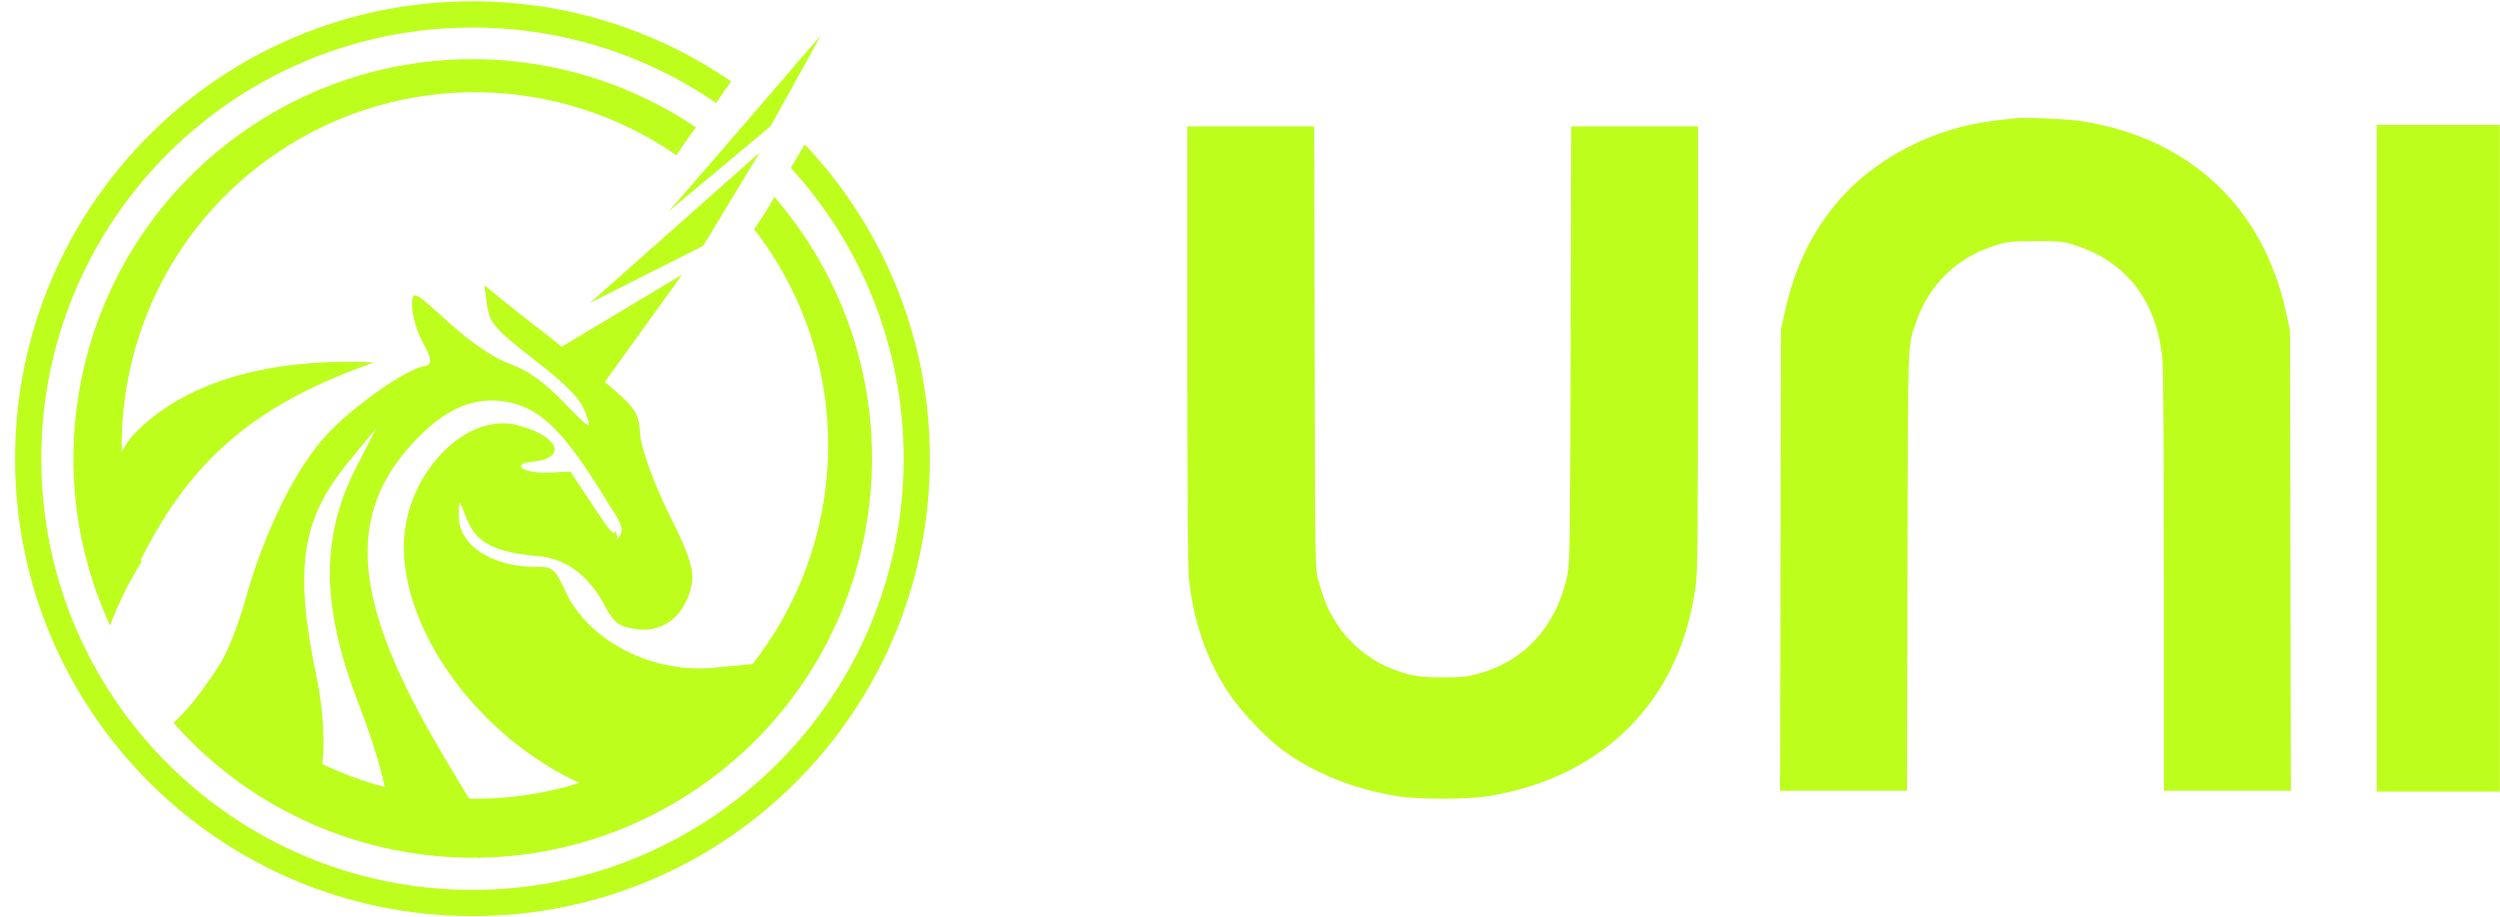
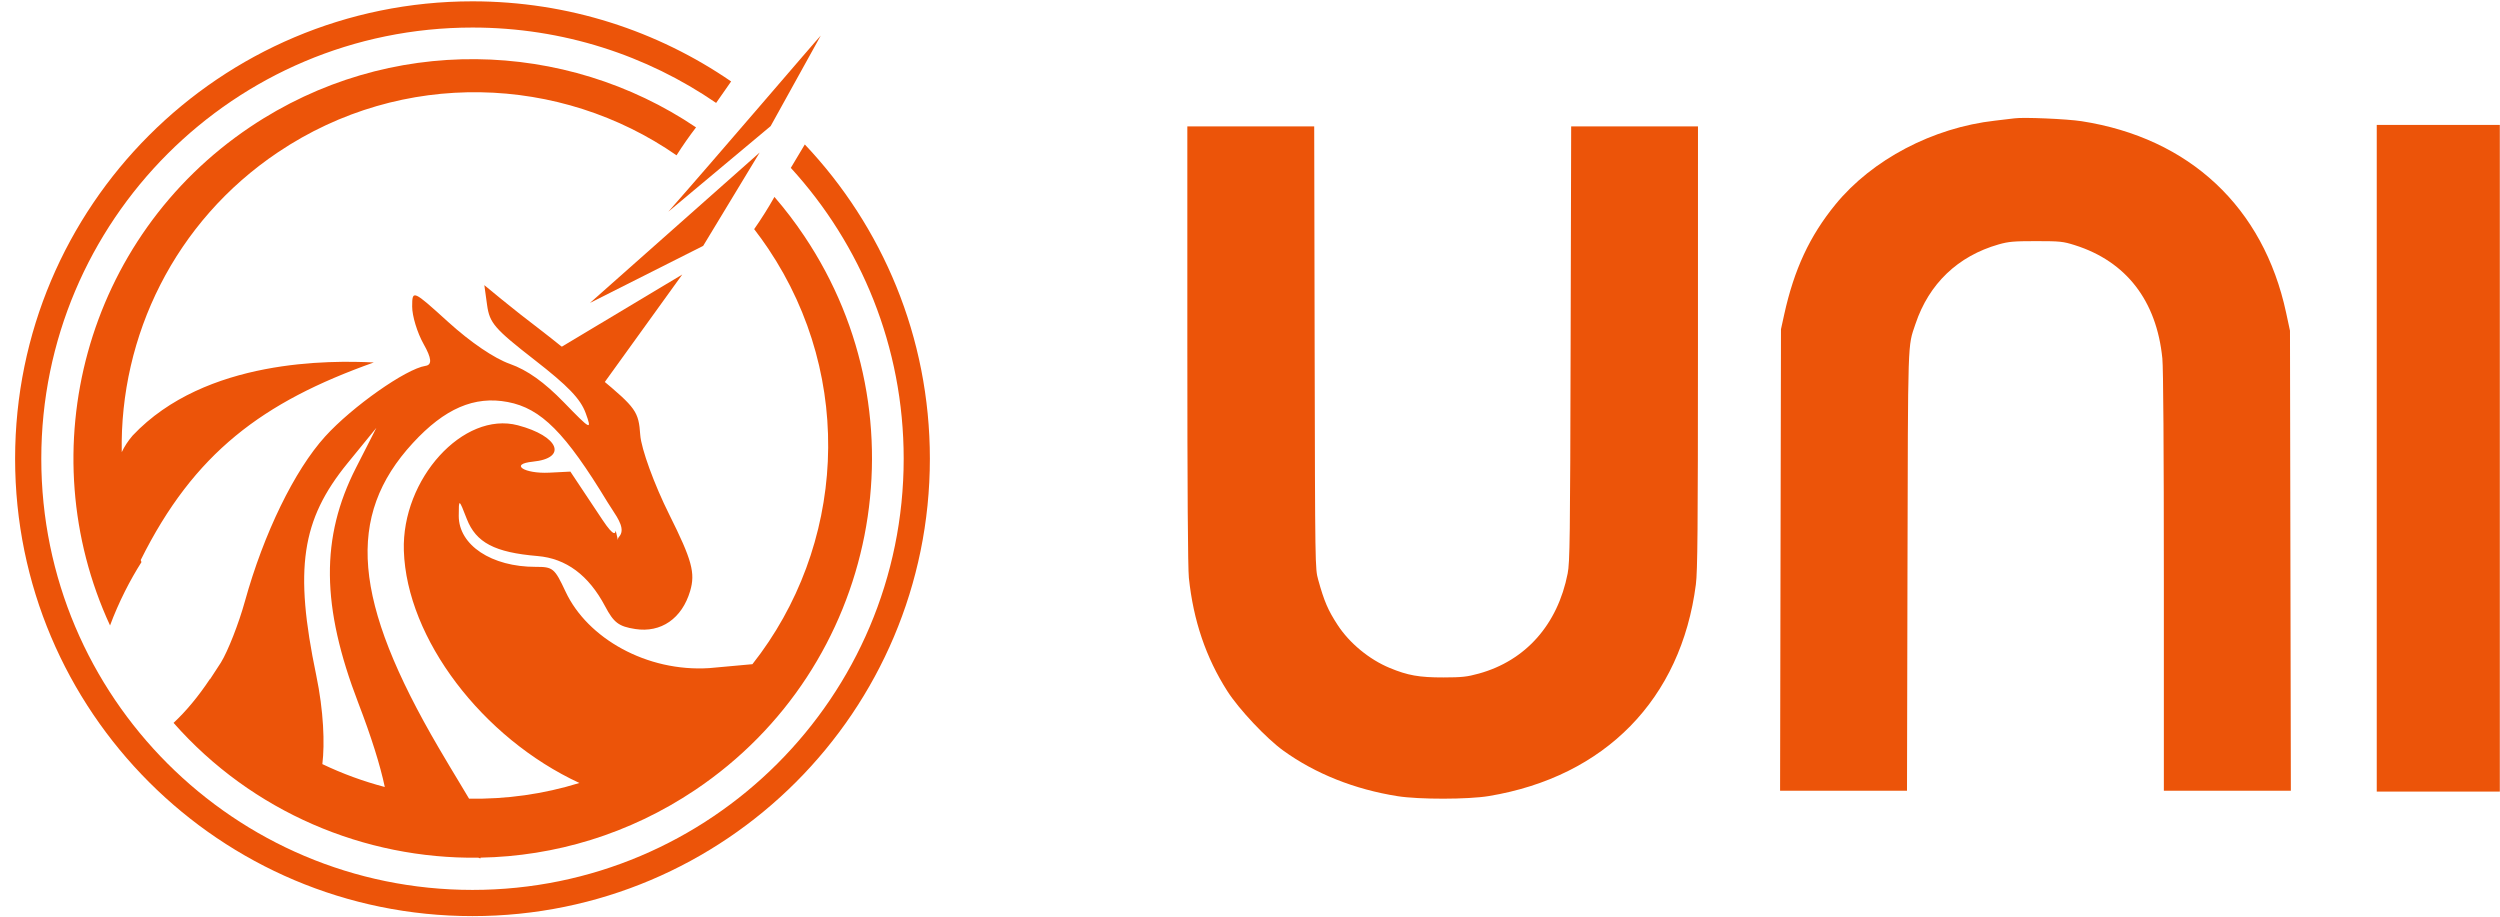
<svg xmlns="http://www.w3.org/2000/svg" width="120" height="44" viewBox="0 0 120 44" fill="none">
-   <path fill-rule="evenodd" clip-rule="evenodd" d="M22.68 43.973C10.555 43.973 0.725 34.144 0.725 22.019C0.725 9.894 10.555 0.064 22.68 0.064C27.287 0.064 31.563 1.484 35.094 3.909L34.374 4.94C31.047 2.657 27.019 1.322 22.68 1.322C11.249 1.322 1.982 10.588 1.982 22.019C1.982 33.45 11.249 42.716 22.68 42.716C34.111 42.716 43.377 33.45 43.377 22.019C43.377 16.639 41.324 11.738 37.959 8.058L38.631 6.934C42.352 10.867 44.634 16.177 44.634 22.019C44.634 34.144 34.805 43.973 22.68 43.973Z" fill="#BDFE1C" />
-   <path d="M32.078 10.162C34.109 7.866 39.267 1.828 39.396 1.709L36.991 6.053L32.078 10.162Z" fill="#BDFE1C" />
-   <path d="M33.752 11.802L28.318 14.541L36.464 7.321L33.752 11.802Z" fill="#BDFE1C" />
-   <path d="M28.887 18.534L26.789 16.747L32.749 13.177L28.887 18.534Z" fill="#BDFE1C" />
-   <path fill-rule="evenodd" clip-rule="evenodd" d="M12.011 6.093C18.678 1.619 27.139 1.887 33.41 6.114C33.09 6.531 32.775 6.979 32.474 7.455C26.907 3.59 19.316 3.3 13.349 7.305C8.383 10.637 5.743 16.138 5.844 21.703C5.973 21.432 6.144 21.165 6.367 20.906C9.869 17.196 15.921 17.301 17.943 17.398C12.604 19.297 9.312 21.741 6.755 26.881C6.766 26.915 6.778 26.949 6.79 26.982C6.513 27.419 6.247 27.887 5.999 28.38C5.721 28.933 5.482 29.484 5.282 30.022C1.401 21.623 4.084 11.414 12.011 6.093ZM38.602 11.326C38.159 10.665 37.681 10.04 37.173 9.452C37.029 9.708 36.876 9.966 36.714 10.223C36.547 10.49 36.375 10.749 36.2 10.999C36.434 11.301 36.659 11.613 36.875 11.934C41.08 18.201 40.55 26.258 36.116 31.881L34.047 32.069C31.052 32.263 28.194 30.639 27.147 28.398C26.619 27.27 26.543 27.207 25.713 27.209C23.595 27.213 22.016 26.166 22.02 24.76C22.022 23.927 22.025 23.928 22.405 24.906C22.847 26.045 23.745 26.517 25.803 26.69C27.174 26.805 28.256 27.61 29.043 29.098C29.46 29.888 29.698 30.069 30.487 30.192C31.728 30.387 32.736 29.69 33.127 28.369C33.383 27.5 33.216 26.885 32.126 24.702C31.405 23.26 30.779 21.54 30.732 20.879C30.654 19.755 30.531 19.581 28.786 18.129C27.761 17.276 26.475 16.239 25.928 15.824C25.38 15.41 24.553 14.759 24.09 14.379L23.248 13.687L23.381 14.647C23.501 15.506 23.74 15.782 25.649 17.268C27.274 18.532 27.862 19.144 28.113 19.83C28.423 20.681 28.366 20.652 27.068 19.314C26.127 18.345 25.311 17.763 24.476 17.468C23.723 17.201 22.592 16.433 21.521 15.462C19.812 13.911 19.786 13.9 19.784 14.712C19.782 15.166 20.03 15.976 20.333 16.514C20.72 17.199 20.748 17.512 20.425 17.561C19.486 17.704 16.908 19.518 15.61 20.948C14.136 22.573 12.659 25.605 11.755 28.866C11.459 29.934 10.94 31.256 10.603 31.804L10.083 32.602C10.081 32.599 10.079 32.597 10.076 32.594C9.518 33.435 8.92 34.15 8.331 34.698C12.107 38.981 17.501 41.24 22.959 41.169L23.058 41.206C23.061 41.193 23.063 41.18 23.066 41.167C26.621 41.101 30.198 40.045 33.37 37.917C42.158 32.019 44.501 20.114 38.602 11.326ZM18.47 37.776C18.252 36.737 17.823 35.369 17.202 33.752C15.416 29.105 15.382 25.799 17.088 22.453L18.064 20.539L16.681 22.234C14.463 24.955 14.115 27.306 15.178 32.407C15.537 34.132 15.592 35.695 15.473 36.677C16.438 37.138 17.442 37.505 18.47 37.776ZM22.515 38.336C24.29 38.367 26.078 38.121 27.812 37.583C23.144 35.423 19.521 30.645 19.385 26.435C19.273 22.99 22.244 19.723 24.859 20.414C26.829 20.935 27.261 21.991 25.574 22.16C24.437 22.274 25.154 22.749 26.37 22.688L27.378 22.637L28.918 24.952C29.512 25.846 29.539 25.561 29.546 25.484C29.547 25.474 29.547 25.467 29.549 25.467C29.551 25.467 29.557 25.489 29.574 25.555L29.574 25.555L29.586 25.603C29.639 25.808 29.65 25.893 29.652 25.914L29.652 25.914C29.653 25.918 29.653 25.92 29.653 25.92C29.653 25.92 29.653 25.918 29.654 25.916V25.916C29.655 25.899 29.659 25.827 29.711 25.77C30.025 25.424 29.696 24.925 29.37 24.43L29.37 24.43L29.37 24.43C29.3 24.324 29.23 24.217 29.166 24.113C27.136 20.768 25.974 19.601 24.373 19.297C22.77 18.991 21.341 19.609 19.817 21.265C16.582 24.777 16.927 28.832 21.063 35.904C21.445 36.557 21.766 37.089 22.034 37.533L22.034 37.533C22.219 37.839 22.379 38.103 22.515 38.336Z" fill="#BDFE1C" />
-   <path fill-rule="evenodd" clip-rule="evenodd" d="M114.084 21.996V37.996H117.037H119.991V21.996V5.996H117.037H114.084V21.996Z" fill="#BDFE1C" />
-   <path d="M95.764 5.791C96.164 5.746 96.584 5.696 96.698 5.68C97.126 5.619 99.217 5.709 99.918 5.818C105.099 6.625 108.645 9.944 109.732 15.003L109.919 15.873L109.94 26.914L109.961 37.955H106.913H103.865V27.945C103.865 21.532 103.839 17.673 103.793 17.207C103.519 14.437 102.059 12.547 99.592 11.768C99.029 11.59 98.889 11.575 97.737 11.574C96.665 11.574 96.413 11.596 95.937 11.731C93.979 12.29 92.59 13.618 91.943 15.548C91.564 16.68 91.585 16.016 91.559 27.417L91.536 37.955H88.49H85.444L85.465 26.878L85.487 15.801L85.643 15.09C86.121 12.926 86.865 11.329 88.098 9.818C89.859 7.66 92.781 6.125 95.764 5.791Z" fill="#BDFE1C" />
-   <path d="M57.066 27.739C57.018 27.28 56.992 23.45 56.992 16.554V6.066H60.037H63.082L63.103 16.677C63.125 27.279 63.125 27.288 63.273 27.826C63.559 28.861 63.744 29.291 64.208 30.002C64.777 30.872 65.722 31.653 66.701 32.059C67.572 32.421 68.124 32.519 69.282 32.517C70.171 32.515 70.416 32.489 70.984 32.332C73.23 31.713 74.768 29.979 75.248 27.526C75.353 26.985 75.367 25.934 75.39 16.497L75.416 6.066H78.46H81.503L81.502 16.677C81.501 25.415 81.483 27.422 81.402 28.051C80.696 33.553 77.046 37.285 71.463 38.211C70.472 38.376 68.112 38.379 67.088 38.217C65.022 37.89 63.138 37.14 61.599 36.03C60.785 35.443 59.468 34.044 58.912 33.173C57.884 31.563 57.282 29.791 57.066 27.739Z" fill="#BDFE1C" />
+   <path fill-rule="evenodd" clip-rule="evenodd" d="M22.68 43.973C10.555 43.973 0.725 34.144 0.725 22.019C0.725 9.894 10.555 0.064 22.68 0.064C27.287 0.064 31.563 1.484 35.094 3.909L34.374 4.94C31.047 2.657 27.019 1.322 22.68 1.322C11.249 1.322 1.982 10.588 1.982 22.019C1.982 33.45 11.249 42.716 22.68 42.716C34.111 42.716 43.377 33.45 43.377 22.019C43.377 16.639 41.324 11.738 37.959 8.058L38.631 6.934C42.352 10.867 44.634 16.177 44.634 22.019C44.634 34.144 34.805 43.973 22.68 43.973Z" fill="#EC5409" />
+   <path d="M32.078 10.162C34.109 7.866 39.267 1.828 39.396 1.709L36.991 6.053L32.078 10.162Z" fill="#EC5409" />
+   <path d="M33.752 11.802L28.318 14.541L36.464 7.321L33.752 11.802Z" fill="#EC5409" />
+   <path d="M28.887 18.534L26.789 16.747L32.749 13.177L28.887 18.534Z" fill="#EC5409" />
+   <path fill-rule="evenodd" clip-rule="evenodd" d="M12.011 6.093C18.678 1.619 27.139 1.887 33.41 6.114C33.09 6.531 32.775 6.979 32.474 7.455C26.907 3.59 19.316 3.3 13.349 7.305C8.383 10.637 5.743 16.138 5.844 21.703C5.973 21.432 6.144 21.165 6.367 20.906C9.869 17.196 15.921 17.301 17.943 17.398C12.604 19.297 9.312 21.741 6.755 26.881C6.766 26.915 6.778 26.949 6.79 26.982C6.513 27.419 6.247 27.887 5.999 28.38C5.721 28.933 5.482 29.484 5.282 30.022C1.401 21.623 4.084 11.414 12.011 6.093ZM38.602 11.326C38.159 10.665 37.681 10.04 37.173 9.452C37.029 9.708 36.876 9.966 36.714 10.223C36.547 10.49 36.375 10.749 36.2 10.999C36.434 11.301 36.659 11.613 36.875 11.934C41.08 18.201 40.55 26.258 36.116 31.881L34.047 32.069C31.052 32.263 28.194 30.639 27.147 28.398C26.619 27.27 26.543 27.207 25.713 27.209C23.595 27.213 22.016 26.166 22.02 24.76C22.022 23.927 22.025 23.928 22.405 24.906C22.847 26.045 23.745 26.517 25.803 26.69C27.174 26.805 28.256 27.61 29.043 29.098C29.46 29.888 29.698 30.069 30.487 30.192C31.728 30.387 32.736 29.69 33.127 28.369C33.383 27.5 33.216 26.885 32.126 24.702C31.405 23.26 30.779 21.54 30.732 20.879C30.654 19.755 30.531 19.581 28.786 18.129C27.761 17.276 26.475 16.239 25.928 15.824C25.38 15.41 24.553 14.759 24.09 14.379L23.248 13.687L23.381 14.647C23.501 15.506 23.74 15.782 25.649 17.268C27.274 18.532 27.862 19.144 28.113 19.83C28.423 20.681 28.366 20.652 27.068 19.314C26.127 18.345 25.311 17.763 24.476 17.468C23.723 17.201 22.592 16.433 21.521 15.462C19.812 13.911 19.786 13.9 19.784 14.712C19.782 15.166 20.03 15.976 20.333 16.514C20.72 17.199 20.748 17.512 20.425 17.561C19.486 17.704 16.908 19.518 15.61 20.948C14.136 22.573 12.659 25.605 11.755 28.866C11.459 29.934 10.94 31.256 10.603 31.804L10.083 32.602C10.081 32.599 10.079 32.597 10.076 32.594C9.518 33.435 8.92 34.15 8.331 34.698C12.107 38.981 17.501 41.24 22.959 41.169L23.058 41.206C23.061 41.193 23.063 41.18 23.066 41.167C26.621 41.101 30.198 40.045 33.37 37.917C42.158 32.019 44.501 20.114 38.602 11.326ZM18.47 37.776C18.252 36.737 17.823 35.369 17.202 33.752C15.416 29.105 15.382 25.799 17.088 22.453L18.064 20.539L16.681 22.234C14.463 24.955 14.115 27.306 15.178 32.407C15.537 34.132 15.592 35.695 15.473 36.677C16.438 37.138 17.442 37.505 18.47 37.776ZM22.515 38.336C24.29 38.367 26.078 38.121 27.812 37.583C23.144 35.423 19.521 30.645 19.385 26.435C19.273 22.99 22.244 19.723 24.859 20.414C26.829 20.935 27.261 21.991 25.574 22.16C24.437 22.274 25.154 22.749 26.37 22.688L27.378 22.637L28.918 24.952C29.512 25.846 29.539 25.561 29.546 25.484C29.547 25.474 29.547 25.467 29.549 25.467C29.551 25.467 29.557 25.489 29.574 25.555L29.574 25.555L29.586 25.603C29.639 25.808 29.65 25.893 29.652 25.914L29.652 25.914C29.653 25.918 29.653 25.92 29.653 25.92C29.653 25.92 29.653 25.918 29.654 25.916V25.916C29.655 25.899 29.659 25.827 29.711 25.77C30.025 25.424 29.696 24.925 29.37 24.43L29.37 24.43L29.37 24.43C29.3 24.324 29.23 24.217 29.166 24.113C27.136 20.768 25.974 19.601 24.373 19.297C22.77 18.991 21.341 19.609 19.817 21.265C16.582 24.777 16.927 28.832 21.063 35.904C21.445 36.557 21.766 37.089 22.034 37.533L22.034 37.533C22.219 37.839 22.379 38.103 22.515 38.336Z" fill="#EC5409" />
+   <path fill-rule="evenodd" clip-rule="evenodd" d="M114.084 21.996V37.996H117.037H119.991V21.996V5.996H117.037H114.084V21.996Z" fill="#EC5409" />
+   <path d="M95.764 5.791C96.164 5.746 96.584 5.696 96.698 5.68C97.126 5.619 99.217 5.709 99.918 5.818C105.099 6.625 108.645 9.944 109.732 15.003L109.919 15.873L109.94 26.914L109.961 37.955H106.913H103.865V27.945C103.865 21.532 103.839 17.673 103.793 17.207C103.519 14.437 102.059 12.547 99.592 11.768C99.029 11.59 98.889 11.575 97.737 11.574C96.665 11.574 96.413 11.596 95.937 11.731C93.979 12.29 92.59 13.618 91.943 15.548C91.564 16.68 91.585 16.016 91.559 27.417L91.536 37.955H88.49H85.444L85.465 26.878L85.487 15.801L85.643 15.09C86.121 12.926 86.865 11.329 88.098 9.818C89.859 7.66 92.781 6.125 95.764 5.791Z" fill="#EC5409" />
+   <path d="M57.066 27.739C57.018 27.28 56.992 23.45 56.992 16.554V6.066H60.037H63.082L63.103 16.677C63.125 27.279 63.125 27.288 63.273 27.826C63.559 28.861 63.744 29.291 64.208 30.002C64.777 30.872 65.722 31.653 66.701 32.059C67.572 32.421 68.124 32.519 69.282 32.517C70.171 32.515 70.416 32.489 70.984 32.332C73.23 31.713 74.768 29.979 75.248 27.526C75.353 26.985 75.367 25.934 75.39 16.497L75.416 6.066H78.46H81.503L81.502 16.677C81.501 25.415 81.483 27.422 81.402 28.051C80.696 33.553 77.046 37.285 71.463 38.211C70.472 38.376 68.112 38.379 67.088 38.217C65.022 37.89 63.138 37.14 61.599 36.03C60.785 35.443 59.468 34.044 58.912 33.173C57.884 31.563 57.282 29.791 57.066 27.739Z" fill="#EC5409" />
</svg>
